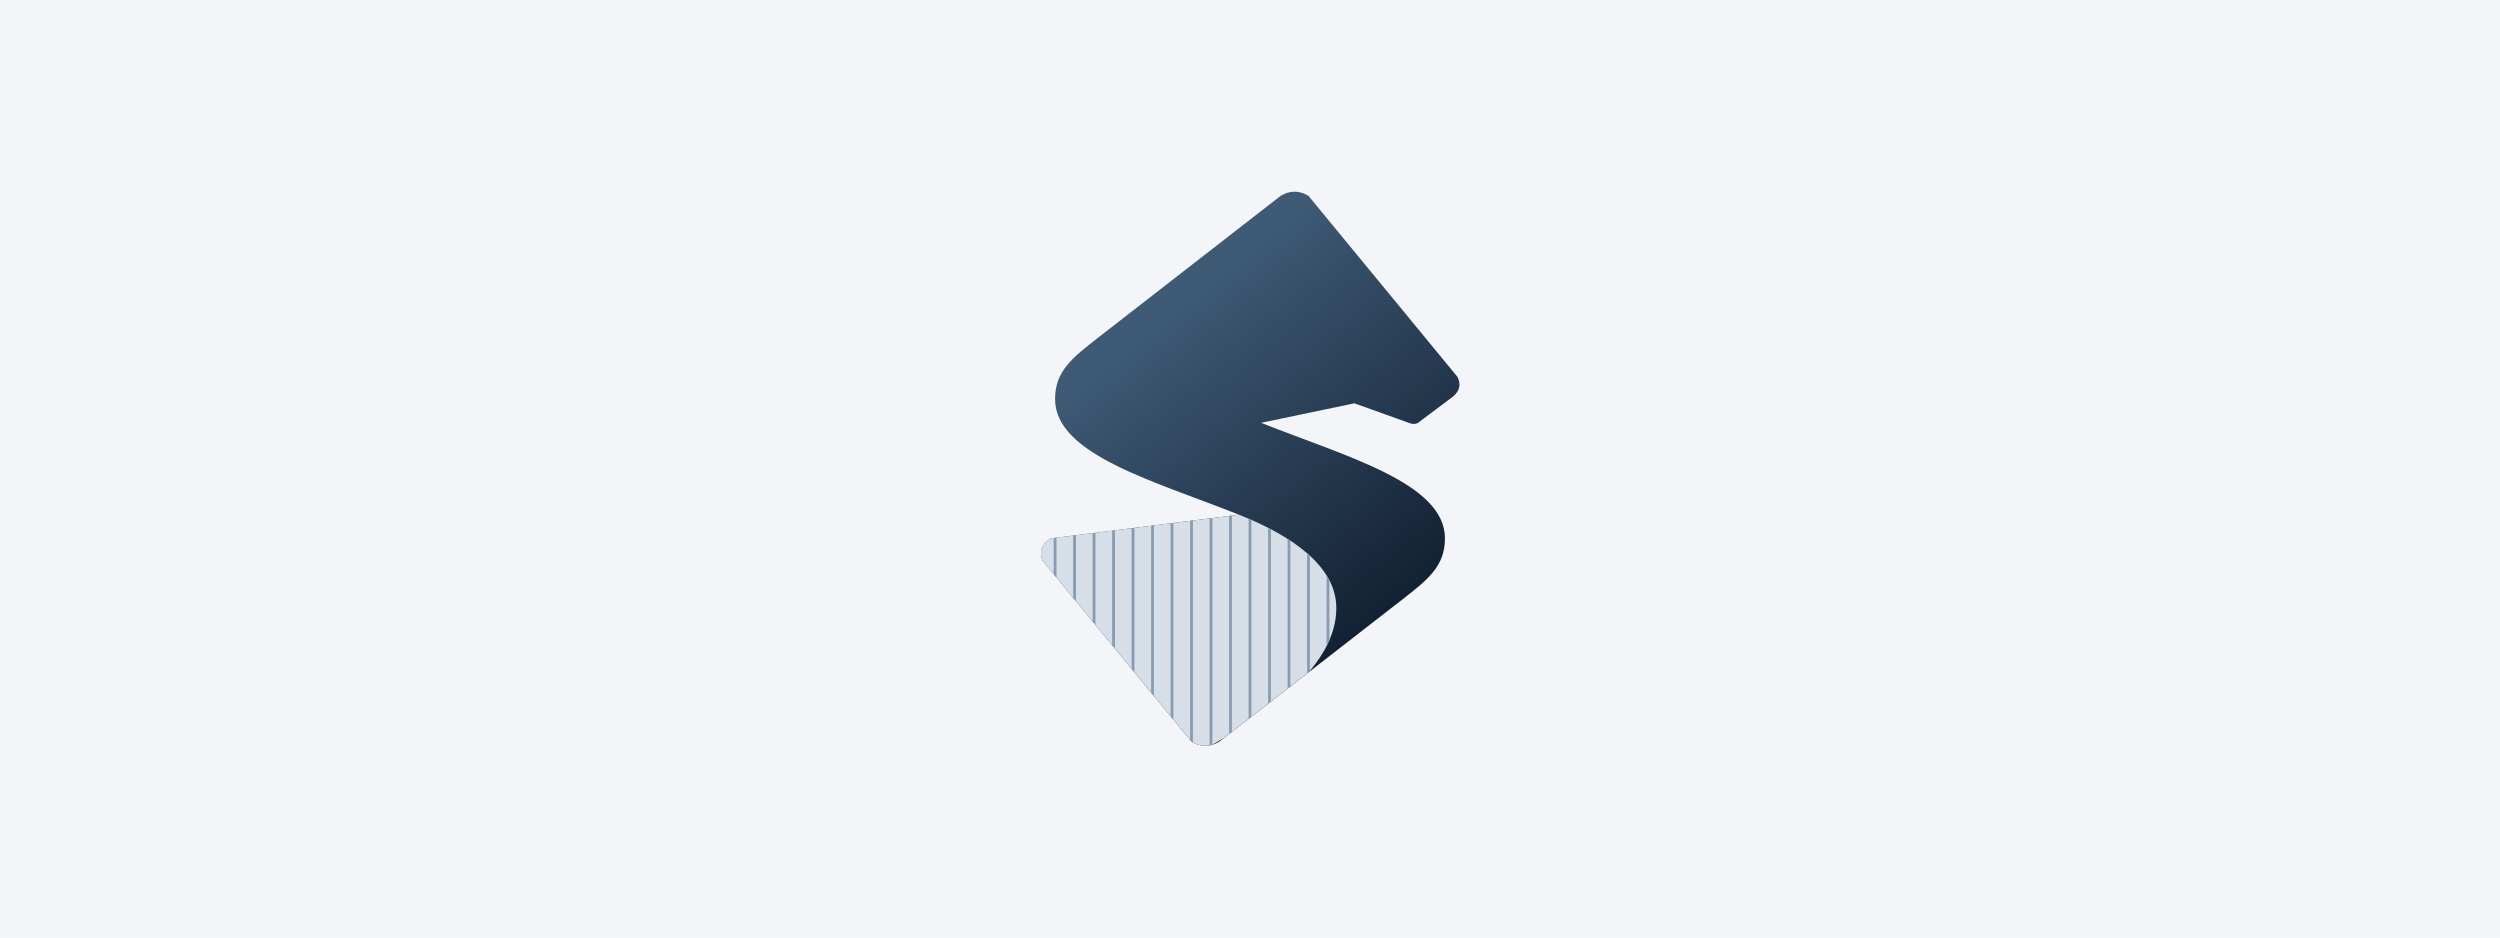
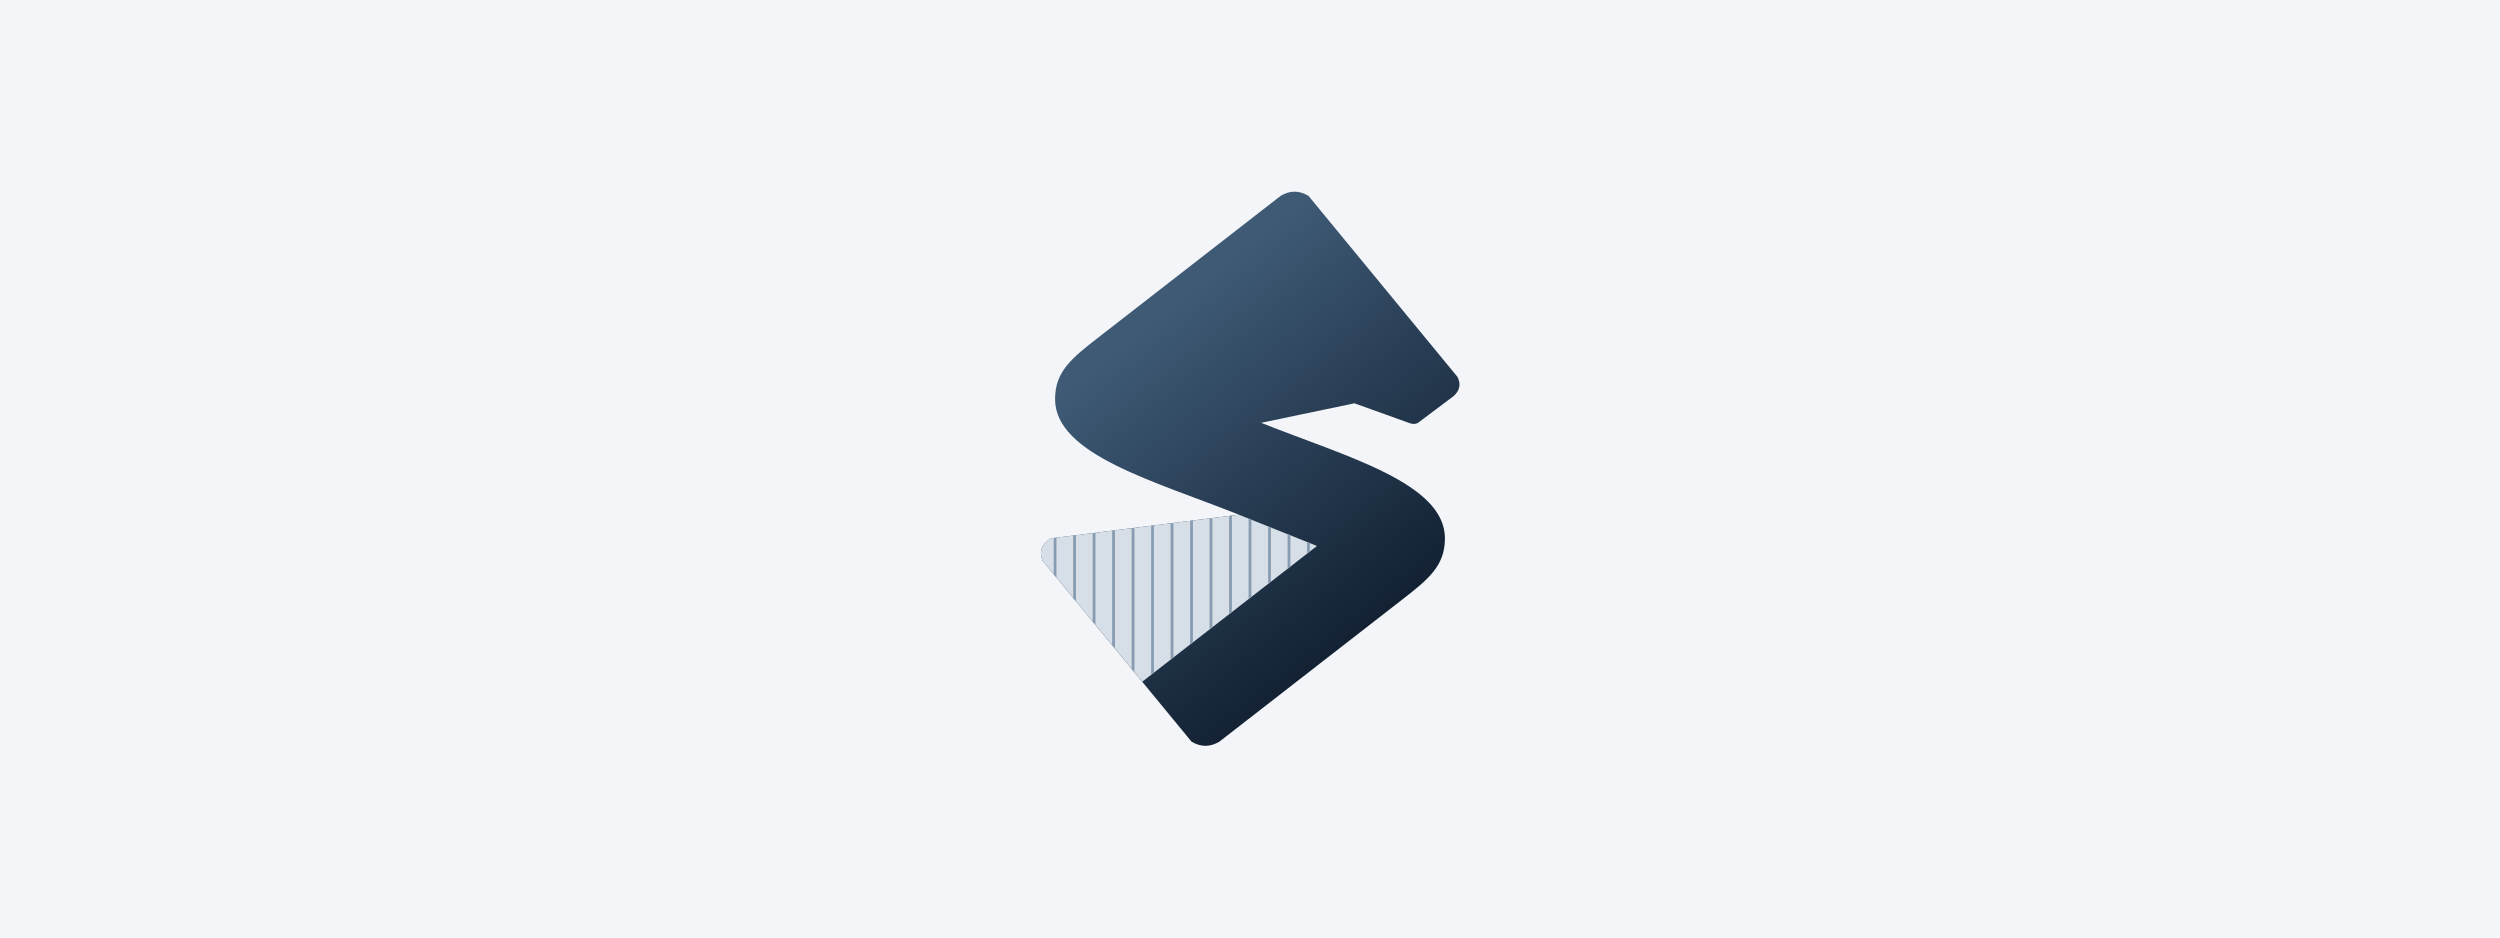
<svg xmlns="http://www.w3.org/2000/svg" width="1920" height="720" viewBox="0 0 1920 720">
  <defs>
    <linearGradient id="g" gradientUnits="userSpaceOnUse" x1="-158" y1="-195" x2="183" y2="226">
      <stop offset="0" stop-color="#3E5A75" />
      <stop offset="1" stop-color="#122032" />
    </linearGradient>
    <clipPath id="s">
      <path d="M16,-66 L150,-94 L228,-66 Q238,-62 244,-68 L292,-104 Q306,-116 298,-132 L84,-392 Q64,-404 44,-392 L-216,-190 C-256,-159 -280,-140 -280,-100 C-280,-20 -136,18 -16,66 L-286,100 Q-306,112 -298,132 L-84,392 Q-64,404 -44,392 L216,190 C256,159 280,140 280,100 C280,20 136,-18 16,-66 Z" />
    </clipPath>
    <clipPath id="p">
-       <path d="M-16,66 C60,96 124,140 124,200 C124,282 30,350 -64,402 L-420,402 L-420,66 Z" />
+       <path d="M-16,66 L96.2,110.9 L-377.6,479.0 L-420,479.0 L-420,66 Z" />
    </clipPath>
    <g id="r" fill="#889CB1">
      <rect x="-310" y="-420" width="4" height="840" />
      <rect x="-282" y="-420" width="4" height="840" />
      <rect x="-254" y="-420" width="4" height="840" />
      <rect x="-226" y="-420" width="4" height="840" />
      <rect x="-198" y="-420" width="4" height="840" />
      <rect x="-170" y="-420" width="4" height="840" />
      <rect x="-142" y="-420" width="4" height="840" />
      <rect x="-114" y="-420" width="4" height="840" />
      <rect x="-86" y="-420" width="4" height="840" />
      <rect x="-58" y="-420" width="4" height="840" />
      <rect x="-30" y="-420" width="4" height="840" />
      <rect x="-2" y="-420" width="4" height="840" />
      <rect x="26" y="-420" width="4" height="840" />
      <rect x="54" y="-420" width="4" height="840" />
      <rect x="82" y="-420" width="4" height="840" />
      <rect x="110" y="-420" width="4" height="840" />
      <rect x="138" y="-420" width="4" height="840" />
      <rect x="166" y="-420" width="4" height="840" />
      <rect x="194" y="-420" width="4" height="840" />
      <rect x="222" y="-420" width="4" height="840" />
      <rect x="250" y="-420" width="4" height="840" />
      <rect x="278" y="-420" width="4" height="840" />
      <rect x="306" y="-420" width="4" height="840" />
    </g>
  </defs>
  <rect width="1920" height="720" fill="#F3F5F8" />
  <g transform="translate(960.0 360.0) scale(0.534653)">
    <path d="M16,-66 L150,-94 L228,-66 Q238,-62 244,-68 L292,-104 Q306,-116 298,-132 L84,-392 Q64,-404 44,-392 L-216,-190 C-256,-159 -280,-140 -280,-100 C-280,-20 -136,18 -16,66 L-286,100 Q-306,112 -298,132 L-84,392 Q-64,404 -44,392 L216,190 C256,159 280,140 280,100 C280,20 136,-18 16,-66 Z" fill="url(#g)" />
    <g clip-path="url(#s)">
-       <path d="M-16,66 C60,96 124,140 124,200 C124,282 30,350 -64,402 L-420,402 L-420,66 Z" fill="#D6DEE7" />
+       <path d="M-16,66 L96.2,110.9 L-377.6,479.0 L-420,479.0 L-420,66 Z" fill="#D6DEE7" />
      <use href="#r" clip-path="url(#p)" />
    </g>
  </g>
</svg>
